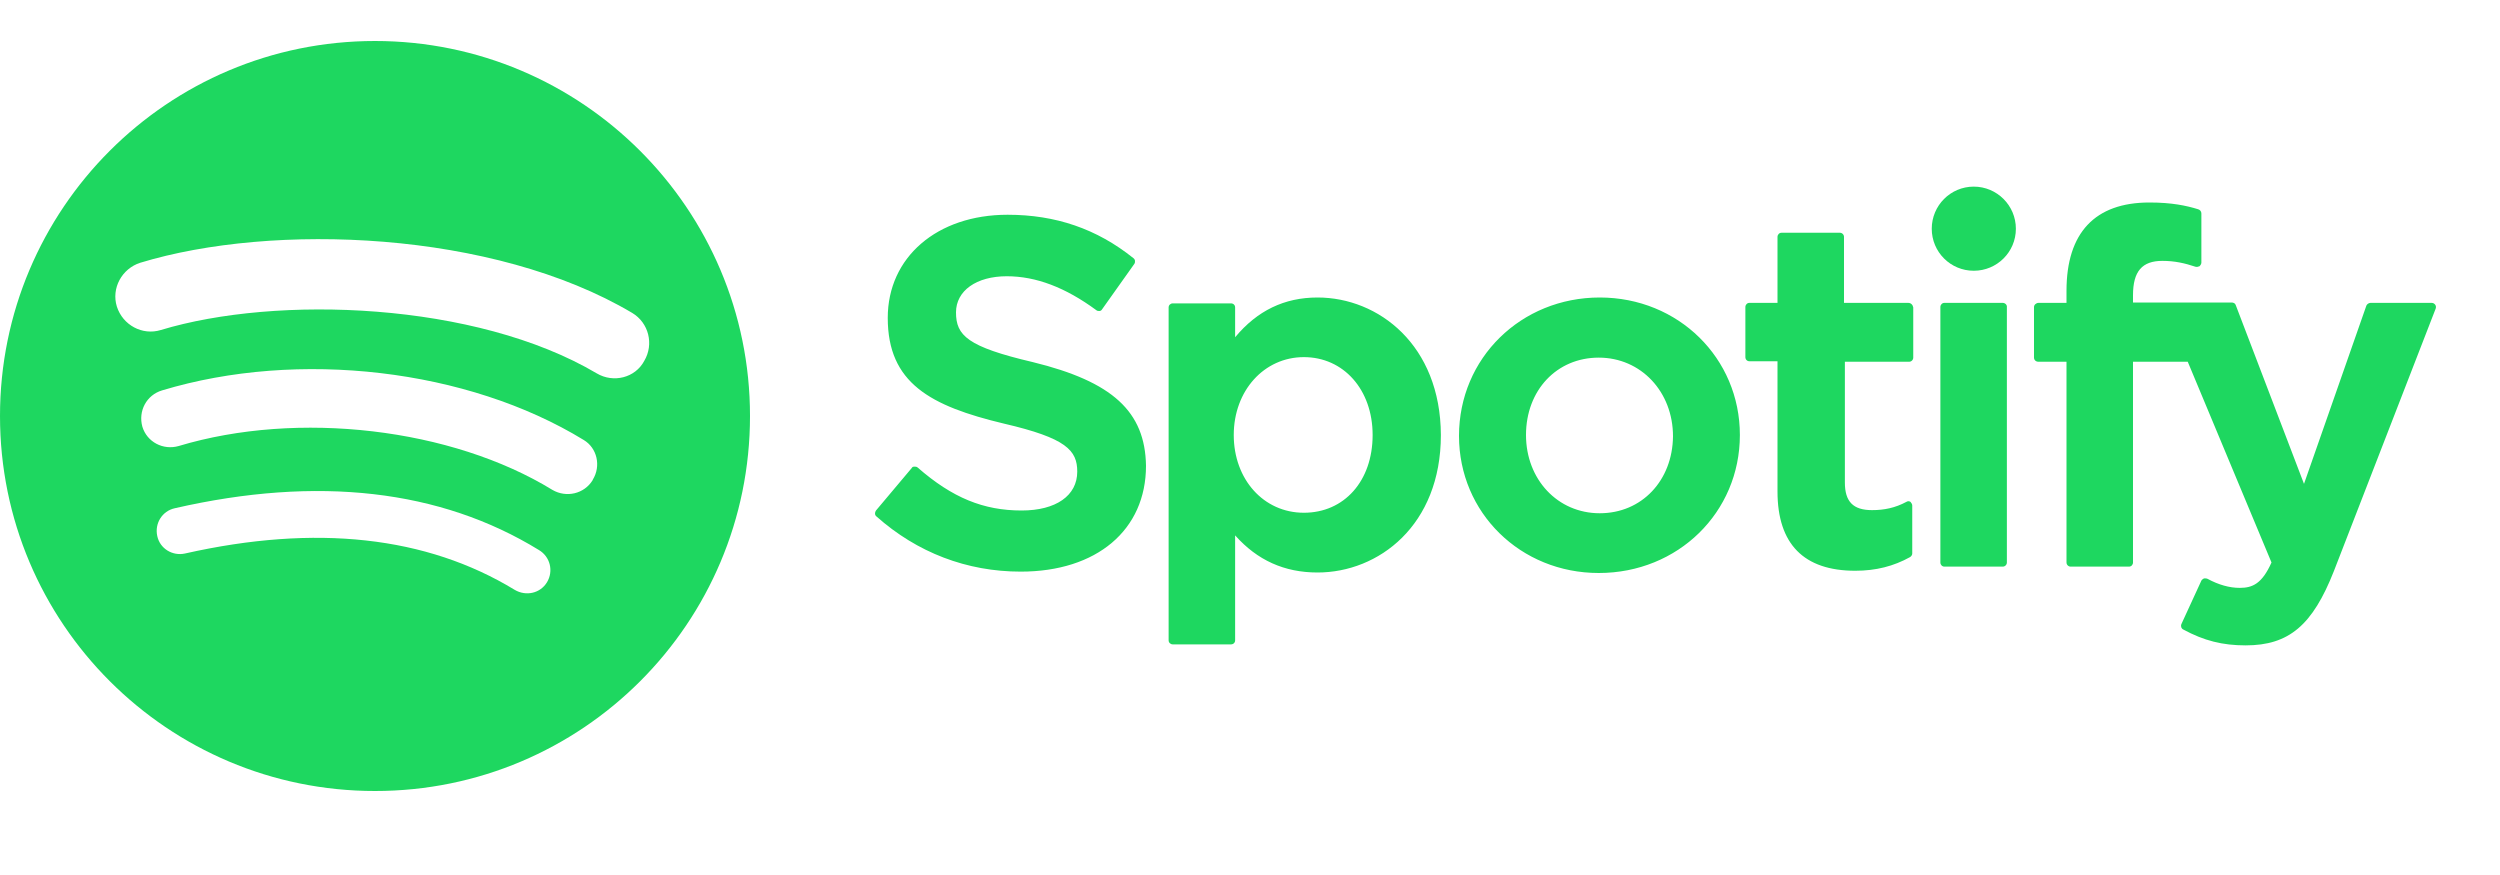
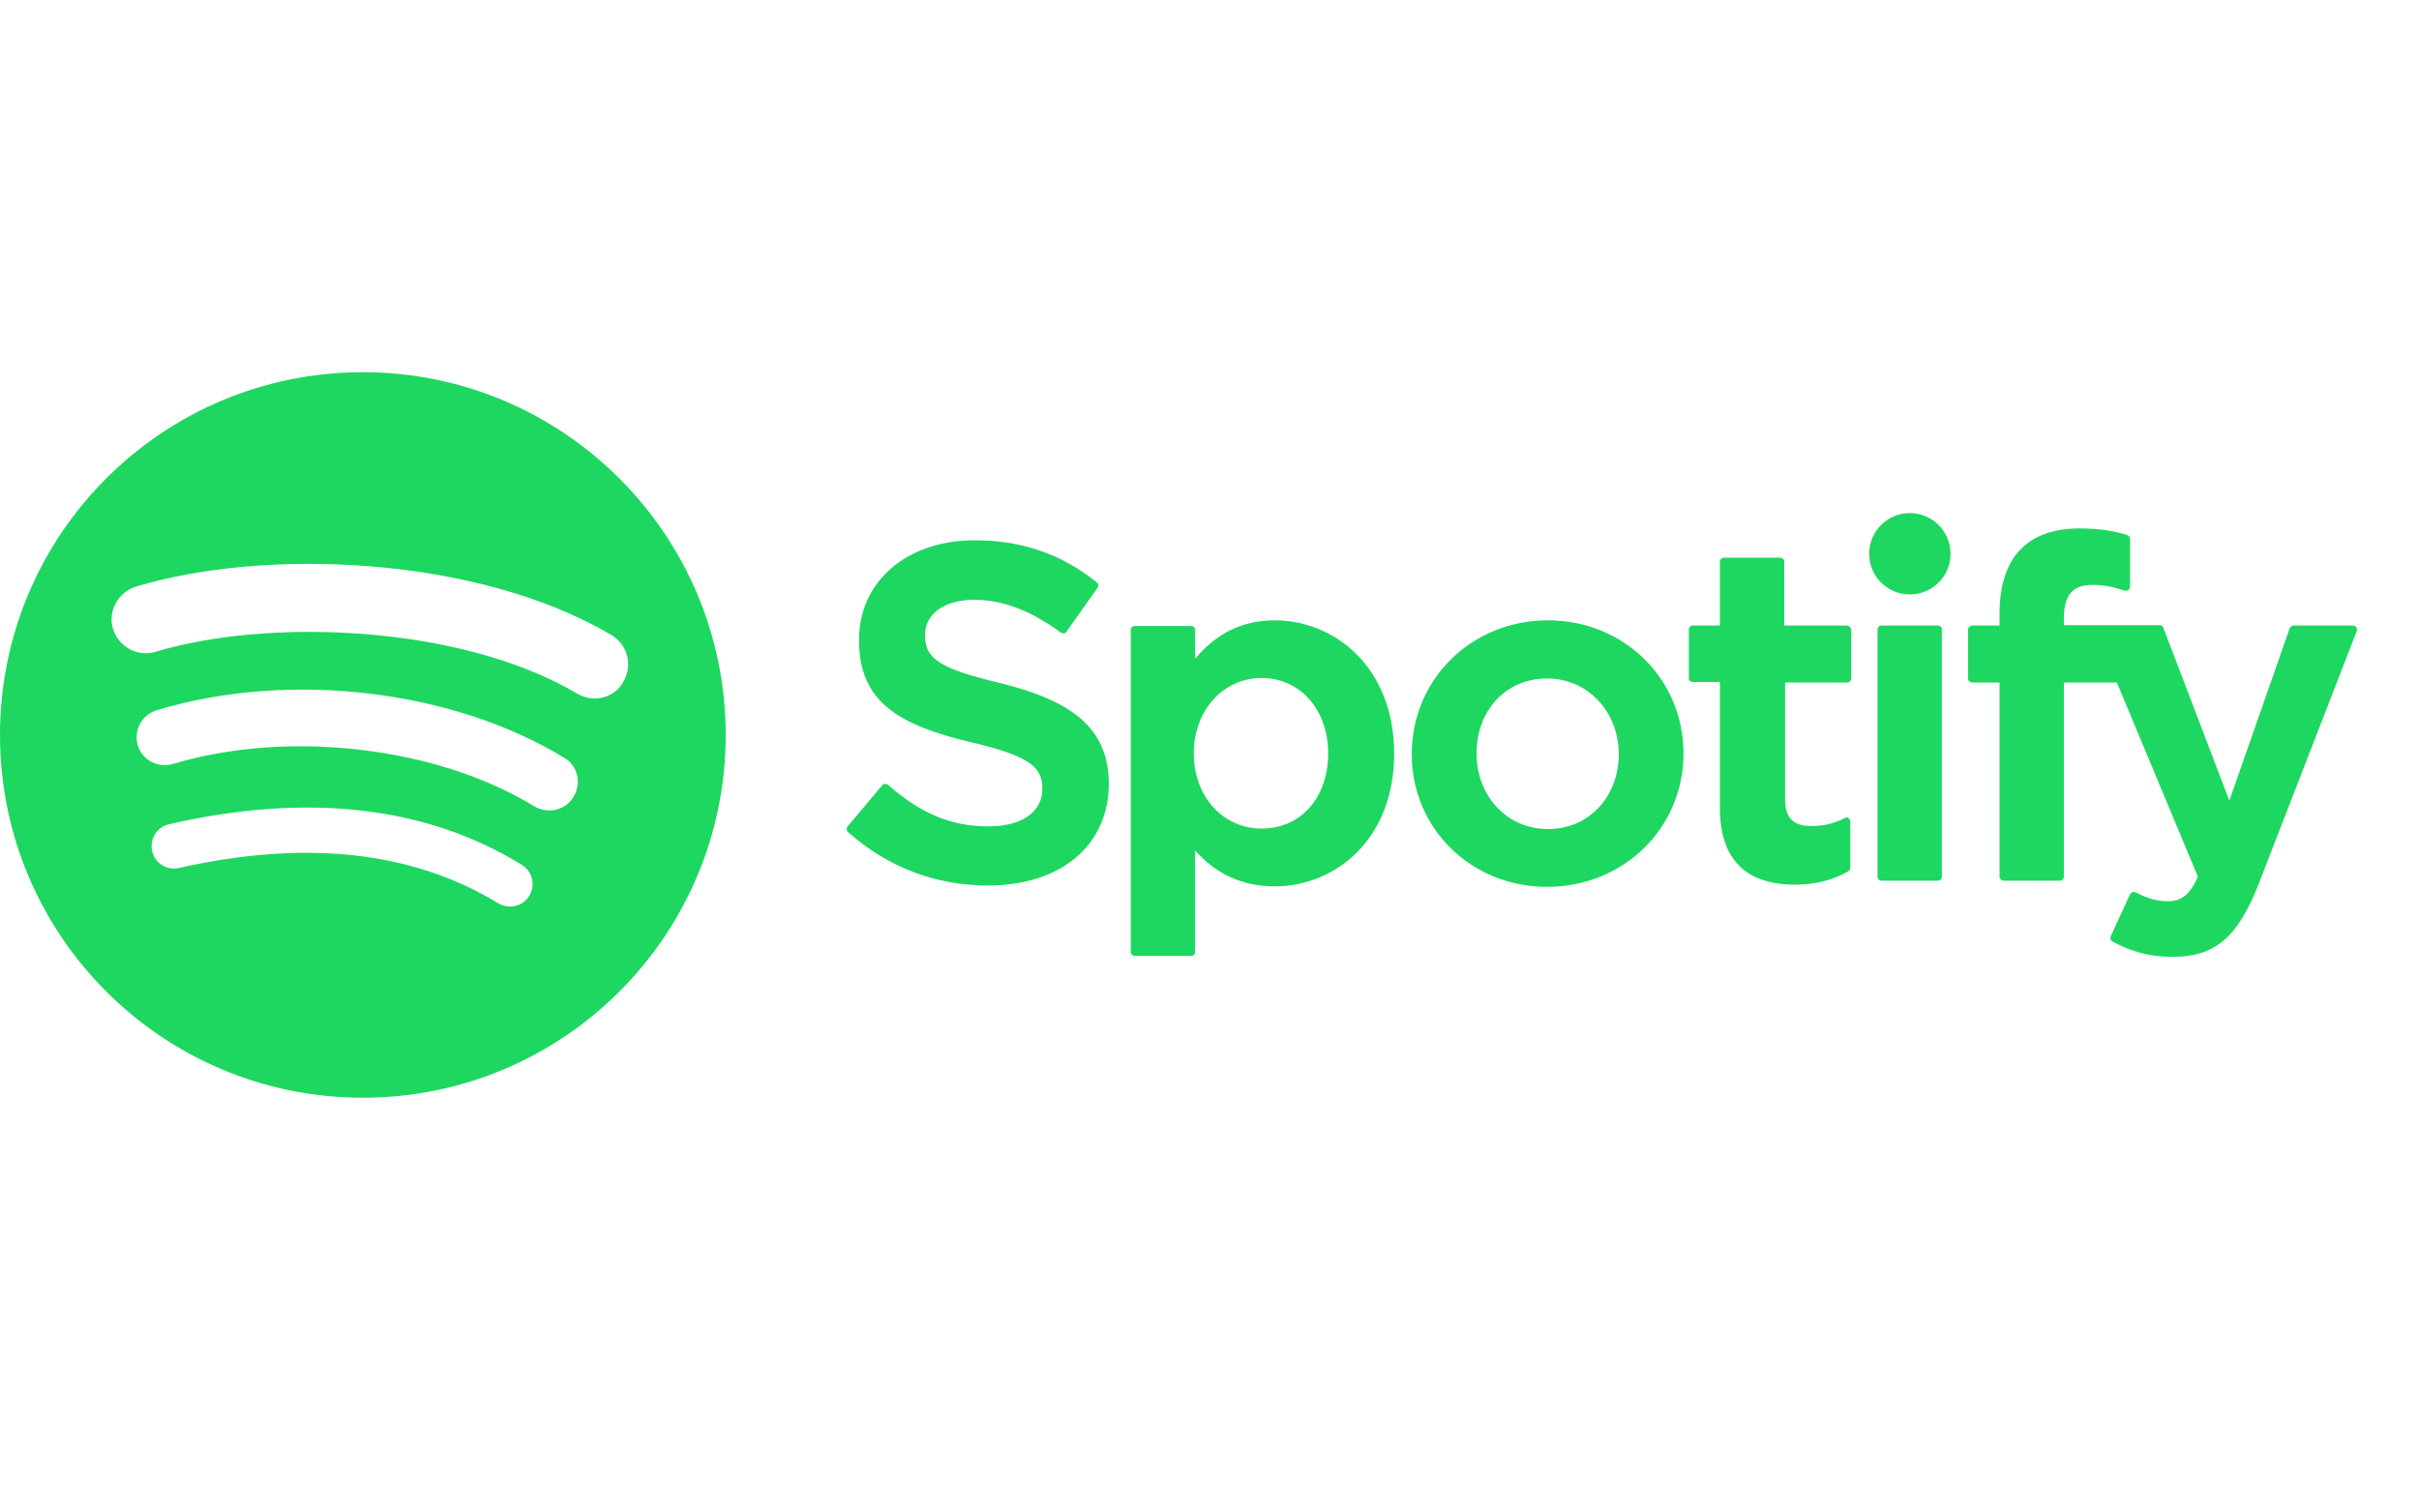
- <svg xmlns="http://www.w3.org/2000/svg" width="20" height="7" viewBox="0 0 20 7" fill="none">
+ <svg xmlns="http://www.w3.org/2000/svg" width="80" height="50" viewBox="0 0 20 7" fill="none">
  <path d="M3 0.328C1.34 0.328 0 1.672 0 3.328C0 4.987 1.344 6.328 3 6.328C4.659 6.328 6 4.984 6 3.328C6 1.672 4.656 0.328 3 0.328H3ZM4.376 4.658C4.322 4.747 4.208 4.772 4.118 4.719C3.412 4.289 2.527 4.192 1.48 4.428C1.38 4.45 1.279 4.389 1.258 4.288C1.236 4.188 1.297 4.088 1.398 4.066C2.541 3.804 3.523 3.916 4.311 4.4C4.401 4.453 4.43 4.568 4.376 4.658H4.376ZM4.742 3.84C4.674 3.952 4.53 3.984 4.419 3.919C3.613 3.425 2.384 3.281 1.43 3.568C1.305 3.604 1.176 3.536 1.139 3.414C1.104 3.288 1.172 3.16 1.297 3.123C2.387 2.794 3.741 2.951 4.67 3.52C4.777 3.584 4.81 3.728 4.742 3.838L4.742 3.84ZM4.774 2.987C3.806 2.414 2.211 2.36 1.287 2.64C1.138 2.686 0.982 2.6 0.935 2.453C0.889 2.306 0.975 2.149 1.122 2.102C2.183 1.779 3.946 1.844 5.057 2.503C5.19 2.582 5.233 2.754 5.154 2.887C5.082 3.023 4.907 3.066 4.774 2.987L4.774 2.987Z" fill="#1ED760" />
  <path d="M8.263 2.897C7.739 2.774 7.648 2.684 7.648 2.499C7.648 2.326 7.811 2.21 8.054 2.21C8.289 2.21 8.524 2.3 8.77 2.481C8.777 2.488 8.788 2.488 8.795 2.488C8.806 2.488 8.813 2.481 8.817 2.474L9.074 2.112C9.079 2.105 9.081 2.096 9.08 2.087C9.079 2.078 9.074 2.07 9.067 2.065C8.774 1.83 8.444 1.718 8.061 1.718C7.496 1.718 7.102 2.058 7.102 2.543C7.102 3.064 7.442 3.248 8.032 3.389C8.531 3.505 8.618 3.603 8.618 3.773C8.618 3.965 8.448 4.084 8.173 4.084C7.869 4.084 7.619 3.983 7.341 3.74C7.333 3.733 7.323 3.733 7.315 3.733C7.304 3.733 7.297 3.737 7.294 3.744L7.008 4.084C6.997 4.099 6.997 4.12 7.011 4.131C7.337 4.421 7.735 4.573 8.166 4.573C8.774 4.573 9.168 4.24 9.168 3.726C9.161 3.292 8.9 3.053 8.263 2.897ZM10.54 2.38C10.275 2.38 10.058 2.485 9.881 2.698V2.459C9.881 2.441 9.867 2.427 9.848 2.427H9.382C9.364 2.427 9.349 2.441 9.349 2.459V5.123C9.349 5.141 9.364 5.155 9.382 5.155H9.848C9.867 5.155 9.881 5.141 9.881 5.123V4.283C10.058 4.482 10.275 4.58 10.54 4.58C11.028 4.58 11.527 4.204 11.527 3.48C11.524 2.76 11.028 2.38 10.54 2.38ZM10.981 3.48C10.981 3.849 10.753 4.102 10.431 4.102C10.109 4.102 9.87 3.835 9.87 3.48C9.87 3.125 10.113 2.857 10.431 2.857C10.749 2.857 10.981 3.118 10.981 3.48ZM12.798 2.38C12.168 2.38 11.672 2.865 11.672 3.487C11.672 4.102 12.164 4.584 12.79 4.584C13.424 4.584 13.919 4.099 13.919 3.48C13.919 2.865 13.427 2.38 12.798 2.38ZM12.798 4.106C12.461 4.106 12.208 3.835 12.208 3.48C12.208 3.122 12.454 2.861 12.79 2.861C13.127 2.861 13.384 3.133 13.384 3.491C13.38 3.845 13.134 4.106 12.798 4.106ZM15.266 2.423H14.752V1.895C14.752 1.877 14.737 1.862 14.719 1.862H14.252C14.234 1.862 14.22 1.877 14.22 1.895V2.423H13.995C13.977 2.423 13.963 2.438 13.963 2.456V2.857C13.963 2.876 13.977 2.89 13.995 2.89H14.22V3.932C14.22 4.352 14.43 4.566 14.842 4.566C15.009 4.566 15.15 4.529 15.28 4.457C15.291 4.45 15.298 4.439 15.298 4.428V4.044C15.298 4.034 15.291 4.023 15.284 4.015C15.273 4.008 15.262 4.008 15.251 4.015C15.161 4.063 15.074 4.081 14.976 4.081C14.824 4.081 14.759 4.012 14.759 3.86V2.894H15.273C15.291 2.894 15.306 2.879 15.306 2.861V2.459C15.302 2.438 15.287 2.423 15.266 2.423ZM17.064 2.427V2.362C17.064 2.17 17.137 2.087 17.299 2.087C17.397 2.087 17.477 2.105 17.564 2.134C17.575 2.137 17.585 2.134 17.596 2.13C17.603 2.123 17.611 2.112 17.611 2.101V1.707C17.611 1.692 17.6 1.678 17.585 1.674C17.491 1.645 17.375 1.62 17.195 1.62C16.76 1.62 16.532 1.862 16.532 2.326V2.423H16.308C16.29 2.423 16.272 2.438 16.272 2.456V2.861C16.272 2.879 16.286 2.894 16.308 2.894H16.532V4.5C16.532 4.518 16.547 4.533 16.565 4.533H17.032C17.05 4.533 17.064 4.518 17.064 4.5V2.894H17.502L18.172 4.5C18.096 4.67 18.02 4.703 17.918 4.703C17.835 4.703 17.748 4.678 17.661 4.631C17.654 4.627 17.643 4.627 17.632 4.627C17.625 4.631 17.614 4.638 17.611 4.645L17.451 4.993C17.444 5.011 17.451 5.029 17.466 5.036C17.632 5.126 17.781 5.163 17.965 5.163C18.313 5.163 18.501 5 18.671 4.569L19.485 2.47C19.489 2.459 19.489 2.449 19.482 2.438C19.474 2.427 19.463 2.423 19.453 2.423H18.964C18.95 2.423 18.935 2.434 18.931 2.445L18.432 3.871L17.886 2.441C17.882 2.427 17.868 2.42 17.853 2.42H17.064V2.427ZM16.022 2.423H15.555C15.537 2.423 15.523 2.438 15.523 2.456V4.5C15.523 4.518 15.537 4.533 15.555 4.533H16.022C16.04 4.533 16.055 4.518 16.055 4.5V2.459C16.058 2.438 16.04 2.423 16.022 2.423Z" fill="#1ED760" />
  <path d="M15.79 2.166C15.976 2.166 16.127 2.016 16.127 1.83C16.127 1.644 15.976 1.493 15.79 1.493C15.604 1.493 15.454 1.644 15.454 1.83C15.454 2.016 15.604 2.166 15.79 2.166Z" fill="#1ED760" />
</svg>
